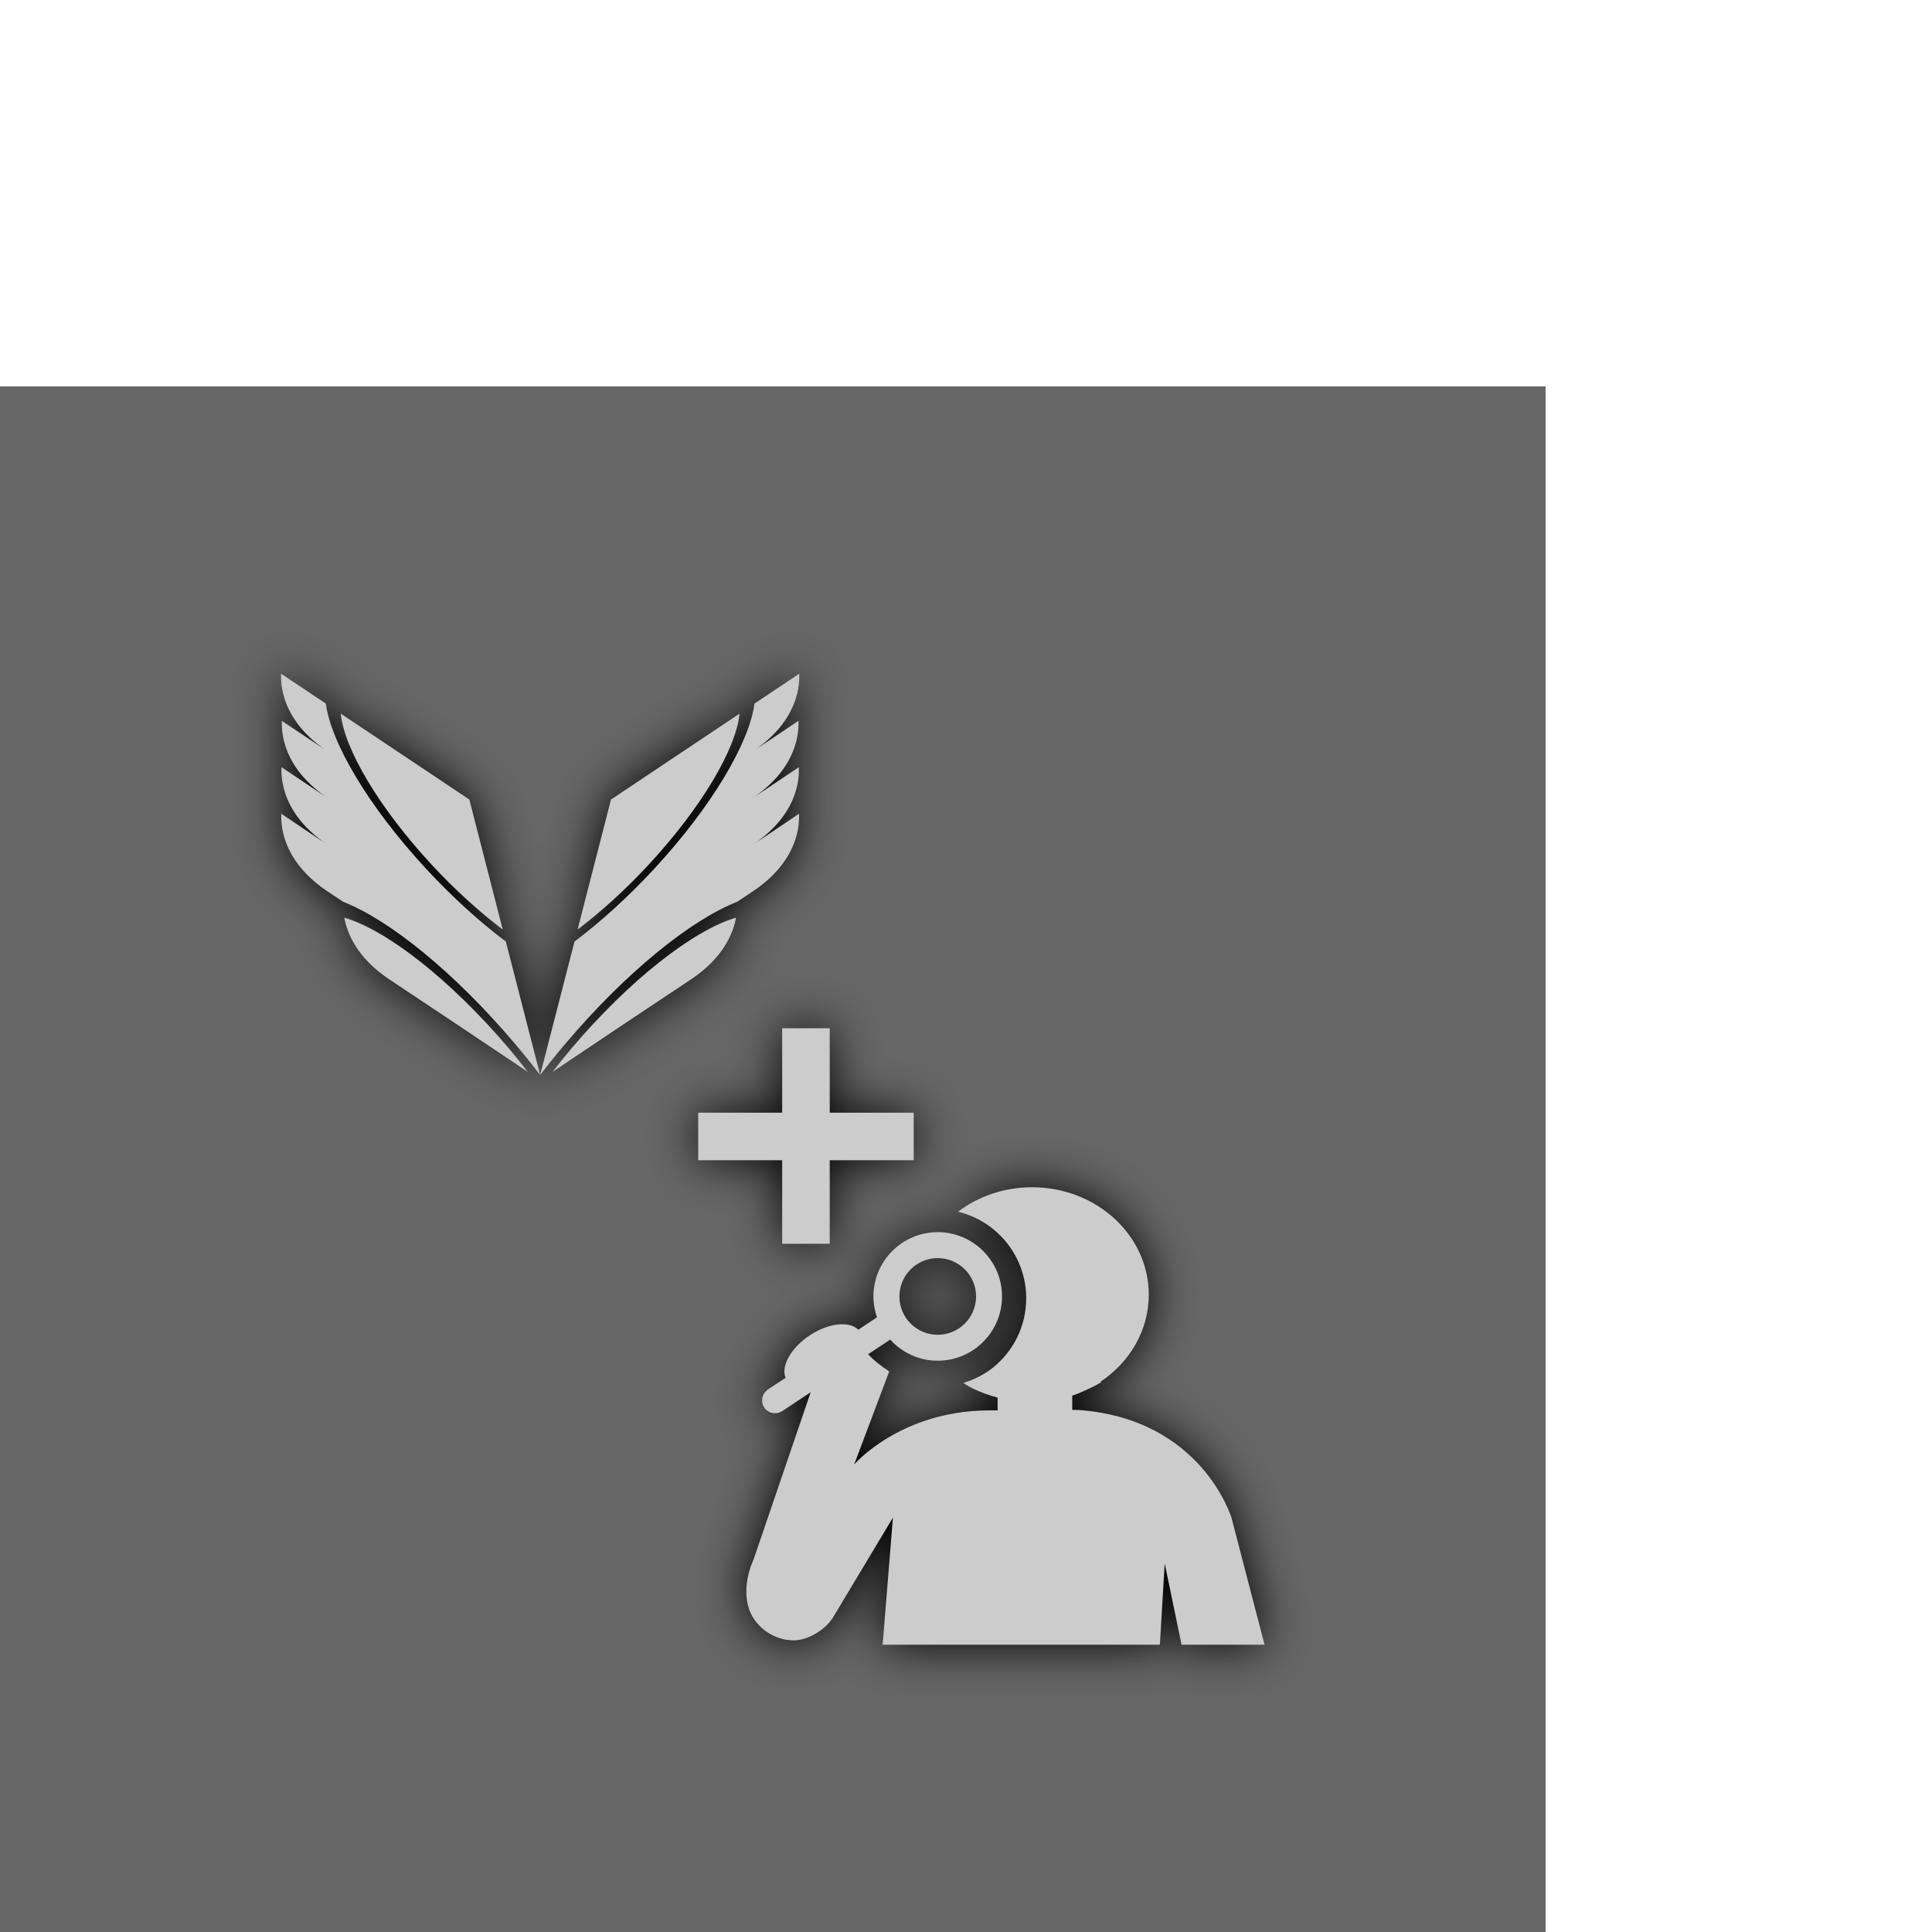
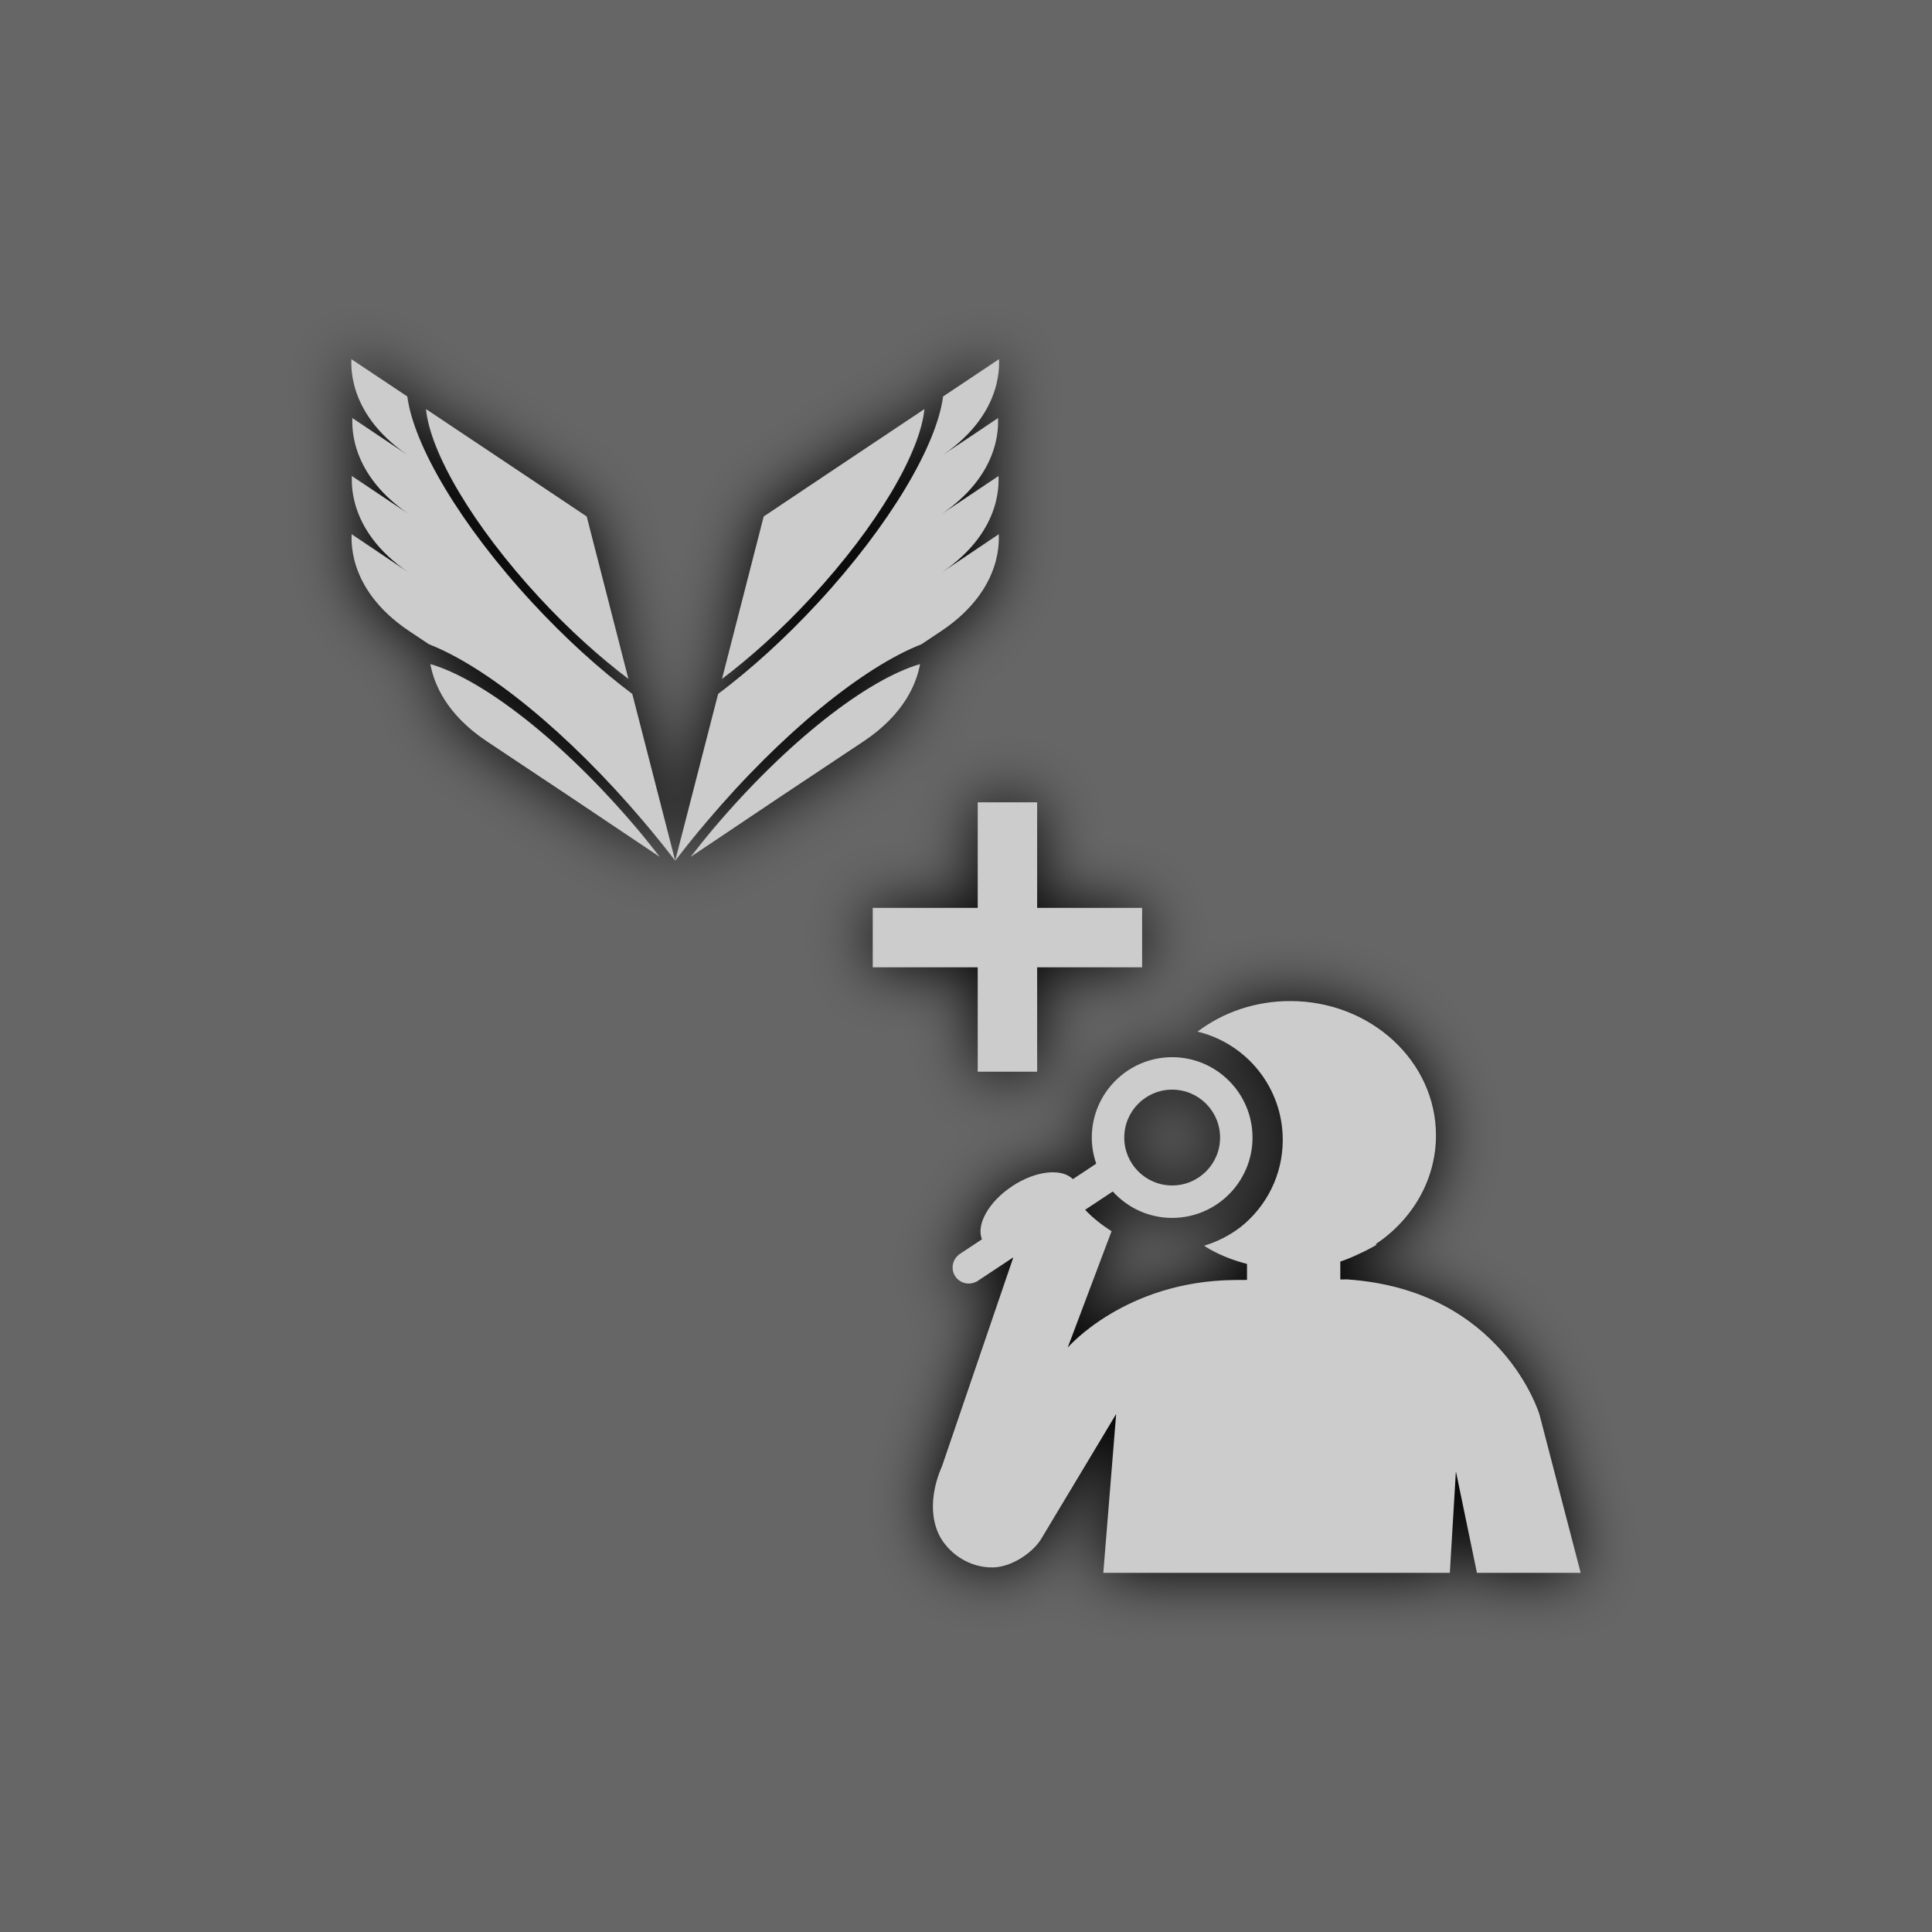
- <svg xmlns="http://www.w3.org/2000/svg" width="42.333mm" height="42.333mm" viewBox="0 0 150 150" id="svg4759" version="1.1">
+ <svg xmlns="http://www.w3.org/2000/svg" width="33.867mm" height="33.867mm" viewBox="0 0 120 120" id="svg4759" version="1.1">
  <defs id="defs4761">
    <filter style="color-interpolation-filters:sRGB" id="filter6131" x="-0.06" width="1.119" y="-0.06" height="1.121">
      <feGaussianBlur stdDeviation="3.3" id="feGaussianBlur6133" />
    </filter>
  </defs>
-   <g id="layer1" transform="translate(-263.3748,-945.5369)">
+   <g id="layer1" transform="translate(-263.3748,-975.5369)">
    <g id="g6161" transform="matrix(0.8,0,0,0.8,52.67496,219.1074)">
      <rect ry="0" rx="0" style="opacity:1;fill:#666666;fill-opacity:1;stroke:none;stroke-width:6.791;stroke-linecap:round;stroke-linejoin:round;stroke-miterlimit:4;stroke-dasharray:none;stroke-dashoffset:0;stroke-opacity:1" id="rect5453" width="150" height="150" x="263.375" y="945.537" />
      <g id="g6135">
        <g style="fill:#000000;fill-opacity:1;filter:url(#filter6131)" transform="matrix(0.7184721,0,0,0.7184721,95.34696,286.8112)" id="g6103">
          <g id="g6105" transform="matrix(0.7,0,0,0.7,271.8324,955.6507)" style="fill:#000000;fill-opacity:1">
            <path style="fill:#000000;fill-opacity:1" d="M 27.957,37.612 C 16.815,25.559 9.62,13.275 8.645,5.764 L 0,0 C 0.117,0.078 -1.111,8.063 8.608,14.746 L 0.15,9.094 C 0.267,9.173 -0.961,17.157 8.757,23.84 L 0.074,18.039 c 0.118,0.079 -1.157,8.216 8.833,14.933 l -8.87,-5.951 c 0.118,0.079 -1.16,8.244 8.907,14.97 l 3.031,2.021 c 8.938,3.497 21.479,13.597 33.196,27.433 1.697,2.004 3.297,3.989 4.828,5.988 L 43.375,51.684 C 38.365,47.914 33.082,43.156 27.957,37.612 Z" id="path6107" />
            <path style="fill:#000000;fill-opacity:1" d="M 100,0 91.354,5.764 C 90.38,13.275 83.184,25.559 72.042,37.613 66.918,43.156 61.634,47.914 56.623,51.685 L 50,77.433 c 1.529,-1.999 3.131,-3.984 4.828,-5.988 C 66.544,57.609 79.086,47.509 88.024,44.012 l 3.031,-2.021 c 10.067,-6.726 8.789,-14.891 8.907,-14.97 l -8.87,5.951 c 9.99,-6.717 8.714,-14.854 8.832,-14.933 L 91.241,23.84 C 100.96,17.157 99.732,9.173 99.849,9.094 l -8.458,5.651 C 101.111,8.063 99.883,0.078 100,0 Z" id="path6109" />
            <path style="fill:#000000;fill-opacity:1" d="M 42.777,49.364 36.34,24.289 26.16,17.477 11.527,7.709 c 0.659,6.72 7.232,17.996 17.478,29.08 4.566,4.94 9.3,9.19 13.772,12.575 z" id="path6111" />
            <path style="fill:#000000;fill-opacity:1" d="M 70.995,36.789 C 81.24,25.706 87.814,14.43 88.473,7.709 L 73.84,17.478 63.66,24.29 57.222,49.365 c 4.473,-3.386 9.208,-7.636 13.773,-12.576 z" id="path6113" />
            <path style="fill:#000000;fill-opacity:1" d="m 12.201,47.081 c 0.555,3.006 2.437,7.729 8.683,11.901 l 13.099,8.72 13.623,9.132 C 46.459,75.364 45.296,73.89 44.05,72.418 32.646,58.952 20.309,49.429 12.201,47.081 Z" id="path6115" />
            <path style="fill:#000000;fill-opacity:1" d="m 55.95,72.417 c -1.246,1.472 -2.409,2.946 -3.555,4.416 l 13.622,-9.132 13.1,-8.72 C 85.362,54.808 87.245,50.085 87.8,47.08 79.692,49.429 67.354,58.952 55.95,72.417 Z" id="path6117" />
          </g>
          <g id="g6119" transform="matrix(0.7669389,0,0,0.7669389,330.9922,1018.111)" style="fill:#000000;fill-opacity:1">
            <path d="m 31.771,28.241 c 0,-3.732 3.022,-6.751 6.749,-6.751 3.727,0 6.752,3.02 6.752,6.751 0,3.727 -3.025,6.749 -6.752,6.749 -3.727,0 -6.749,-3.023 -6.749,-6.749 M 96.081,89.577 90.287,67.31 c 0,0 -5.167,-17.58 -27.114,-19.084 l -0.961,0.009 0,-2.519 c 0.812,-0.274 1.597,-0.596 2.357,-0.959 0.907,-0.4 1.828,-0.862 2.756,-1.405 l -0.13,-0.089 c 5.144,-3.441 8.496,-9.022 8.496,-15.328 0,-10.453 -9.199,-18.928 -20.547,-18.928 -4.957,0 -9.502,1.614 -13.049,4.308 6.888,1.66 12.008,7.858 12.008,15.256 0,4.964 -2.312,9.378 -5.909,12.254 -1.527,1.175 -3.269,2.084 -5.161,2.648 0.544,0.417 2.752,1.727 6.032,2.578 l 0,2.249 -1.85,0.011 c -15.39,0.184 -23.413,9.523 -23.413,9.523 l 6.177,-16.392 c -1.412,-0.912 -2.671,-1.91 -3.722,-3.024 l 3.894,-2.578 c 2.073,2.28 5.05,3.721 8.367,3.721 6.244,0 11.323,-5.08 11.323,-11.321 0,-6.244 -5.08,-11.324 -11.323,-11.324 -6.243,0 -11.322,5.08 -11.322,11.324 0,1.29 0.224,2.523 0.625,3.679 l -3.295,2.18 c -1.571,-1.584 -5.237,-1.2 -8.549,0.993 -3.314,2.195 -5.102,5.419 -4.256,7.482 l -3.308,2.191 0.013,0.019 c -0.895,0.731 -1.117,2.027 -0.466,3.012 0.652,0.983 1.934,1.288 2.956,0.75 L 10.93,48.564 16.142,45.115 6.084,74.57 c -1.508,3.349 -1.959,7.694 0.213,10.682 1.654,2.276 4.27,3.601 6.982,3.558 2.386,-0.041 5.271,-1.773 6.686,-3.85 l 10.664,-17.766 -1.811,22.383 48.826,0 0.854,-14.301 2.967,14.301 14.616,0 z" id="path6121" style="fill:#000000;fill-opacity:1" />
          </g>
          <text xml:space="preserve" style="font-style:normal;font-weight:normal;font-size:40px;line-height:125%;font-family:sans-serif;letter-spacing:0px;word-spacing:0px;fill:#000000;fill-opacity:1;stroke:none;stroke-width:1px;stroke-linecap:butt;stroke-linejoin:miter;stroke-opacity:1" x="325.6" y="1039.306" id="text6123">
            <tspan id="tspan6125" x="325.6" y="1039.306" style="font-style:normal;font-variant:normal;font-weight:bold;font-stretch:normal;font-size:60px;font-family:Sawasdee;-inkscape-font-specification:'Sawasdee Bold';fill:#000000;fill-opacity:1">+</tspan>
          </text>
        </g>
        <g id="g5154" transform="matrix(0.7184721,0,0,0.7184721,95.34696,286.8112)" style="fill:#cccccc">
          <g style="fill:#cccccc" transform="matrix(0.7,0,0,0.7,271.8324,955.6507)" id="g4218">
            <path id="path4220" d="M 27.957,37.612 C 16.815,25.559 9.62,13.275 8.645,5.764 L 0,0 C 0.117,0.078 -1.111,8.063 8.608,14.746 L 0.15,9.094 C 0.267,9.173 -0.961,17.157 8.757,23.84 L 0.074,18.039 c 0.118,0.079 -1.157,8.216 8.833,14.933 l -8.87,-5.951 c 0.118,0.079 -1.16,8.244 8.907,14.97 l 3.031,2.021 c 8.938,3.497 21.479,13.597 33.196,27.433 1.697,2.004 3.297,3.989 4.828,5.988 L 43.375,51.684 C 38.365,47.914 33.082,43.156 27.957,37.612 Z" style="fill:#cccccc" />
            <path id="path4222" d="M 100,0 91.354,5.764 C 90.38,13.275 83.184,25.559 72.042,37.613 66.918,43.156 61.634,47.914 56.623,51.685 L 50,77.433 c 1.529,-1.999 3.131,-3.984 4.828,-5.988 C 66.544,57.609 79.086,47.509 88.024,44.012 l 3.031,-2.021 c 10.067,-6.726 8.789,-14.891 8.907,-14.97 l -8.87,5.951 c 9.99,-6.717 8.714,-14.854 8.832,-14.933 L 91.241,23.84 C 100.96,17.157 99.732,9.173 99.849,9.094 l -8.458,5.651 C 101.111,8.063 99.883,0.078 100,0 Z" style="fill:#cccccc" />
            <path id="path4224" d="M 42.777,49.364 36.34,24.289 26.16,17.477 11.527,7.709 c 0.659,6.72 7.232,17.996 17.478,29.08 4.566,4.94 9.3,9.19 13.772,12.575 z" style="fill:#cccccc" />
            <path id="path4226" d="M 70.995,36.789 C 81.24,25.706 87.814,14.43 88.473,7.709 L 73.84,17.478 63.66,24.29 57.222,49.365 c 4.473,-3.386 9.208,-7.636 13.773,-12.576 z" style="fill:#cccccc" />
            <path id="path4228" d="m 12.201,47.081 c 0.555,3.006 2.437,7.729 8.683,11.901 l 13.099,8.72 13.623,9.132 C 46.459,75.364 45.296,73.89 44.05,72.418 32.646,58.952 20.309,49.429 12.201,47.081 Z" style="fill:#cccccc" />
            <path id="path4230" d="m 55.95,72.417 c -1.246,1.472 -2.409,2.946 -3.555,4.416 l 13.622,-9.132 13.1,-8.72 C 85.362,54.808 87.245,50.085 87.8,47.08 79.692,49.429 67.354,58.952 55.95,72.417 Z" style="fill:#cccccc" />
          </g>
          <g style="fill:#cccccc" transform="matrix(0.7669389,0,0,0.7669389,330.9922,1018.111)" id="g5126">
            <path style="fill:#cccccc" id="path5128" d="m 31.771,28.241 c 0,-3.732 3.022,-6.751 6.749,-6.751 3.727,0 6.752,3.02 6.752,6.751 0,3.727 -3.025,6.749 -6.752,6.749 -3.727,0 -6.749,-3.023 -6.749,-6.749 M 96.081,89.577 90.287,67.31 c 0,0 -5.167,-17.58 -27.114,-19.084 l -0.961,0.009 0,-2.519 c 0.812,-0.274 1.597,-0.596 2.357,-0.959 0.907,-0.4 1.828,-0.862 2.756,-1.405 l -0.13,-0.089 c 5.144,-3.441 8.496,-9.022 8.496,-15.328 0,-10.453 -9.199,-18.928 -20.547,-18.928 -4.957,0 -9.502,1.614 -13.049,4.308 6.888,1.66 12.008,7.858 12.008,15.256 0,4.964 -2.312,9.378 -5.909,12.254 -1.527,1.175 -3.269,2.084 -5.161,2.648 0.544,0.417 2.752,1.727 6.032,2.578 l 0,2.249 -1.85,0.011 c -15.39,0.184 -23.413,9.523 -23.413,9.523 l 6.177,-16.392 c -1.412,-0.912 -2.671,-1.91 -3.722,-3.024 l 3.894,-2.578 c 2.073,2.28 5.05,3.721 8.367,3.721 6.244,0 11.323,-5.08 11.323,-11.321 0,-6.244 -5.08,-11.324 -11.323,-11.324 -6.243,0 -11.322,5.08 -11.322,11.324 0,1.29 0.224,2.523 0.625,3.679 l -3.295,2.18 c -1.571,-1.584 -5.237,-1.2 -8.549,0.993 -3.314,2.195 -5.102,5.419 -4.256,7.482 l -3.308,2.191 0.013,0.019 c -0.895,0.731 -1.117,2.027 -0.466,3.012 0.652,0.983 1.934,1.288 2.956,0.75 L 10.93,48.564 16.142,45.115 6.084,74.57 c -1.508,3.349 -1.959,7.694 0.213,10.682 1.654,2.276 4.27,3.601 6.982,3.558 2.386,-0.041 5.271,-1.773 6.686,-3.85 l 10.664,-17.766 -1.811,22.383 48.826,0 0.854,-14.301 2.967,14.301 14.616,0 z" />
          </g>
          <text id="text5150" y="1039.306" x="325.6" style="font-style:normal;font-weight:normal;font-size:40px;line-height:125%;font-family:sans-serif;letter-spacing:0px;word-spacing:0px;fill:#cccccc;fill-opacity:1;stroke:none;stroke-width:1px;stroke-linecap:butt;stroke-linejoin:miter;stroke-opacity:1" xml:space="preserve">
            <tspan style="font-style:normal;font-variant:normal;font-weight:bold;font-stretch:normal;font-size:60px;font-family:Sawasdee;-inkscape-font-specification:'Sawasdee Bold';fill:#cccccc" y="1039.306" x="325.6" id="tspan5152">+</tspan>
          </text>
        </g>
      </g>
    </g>
  </g>
</svg>
